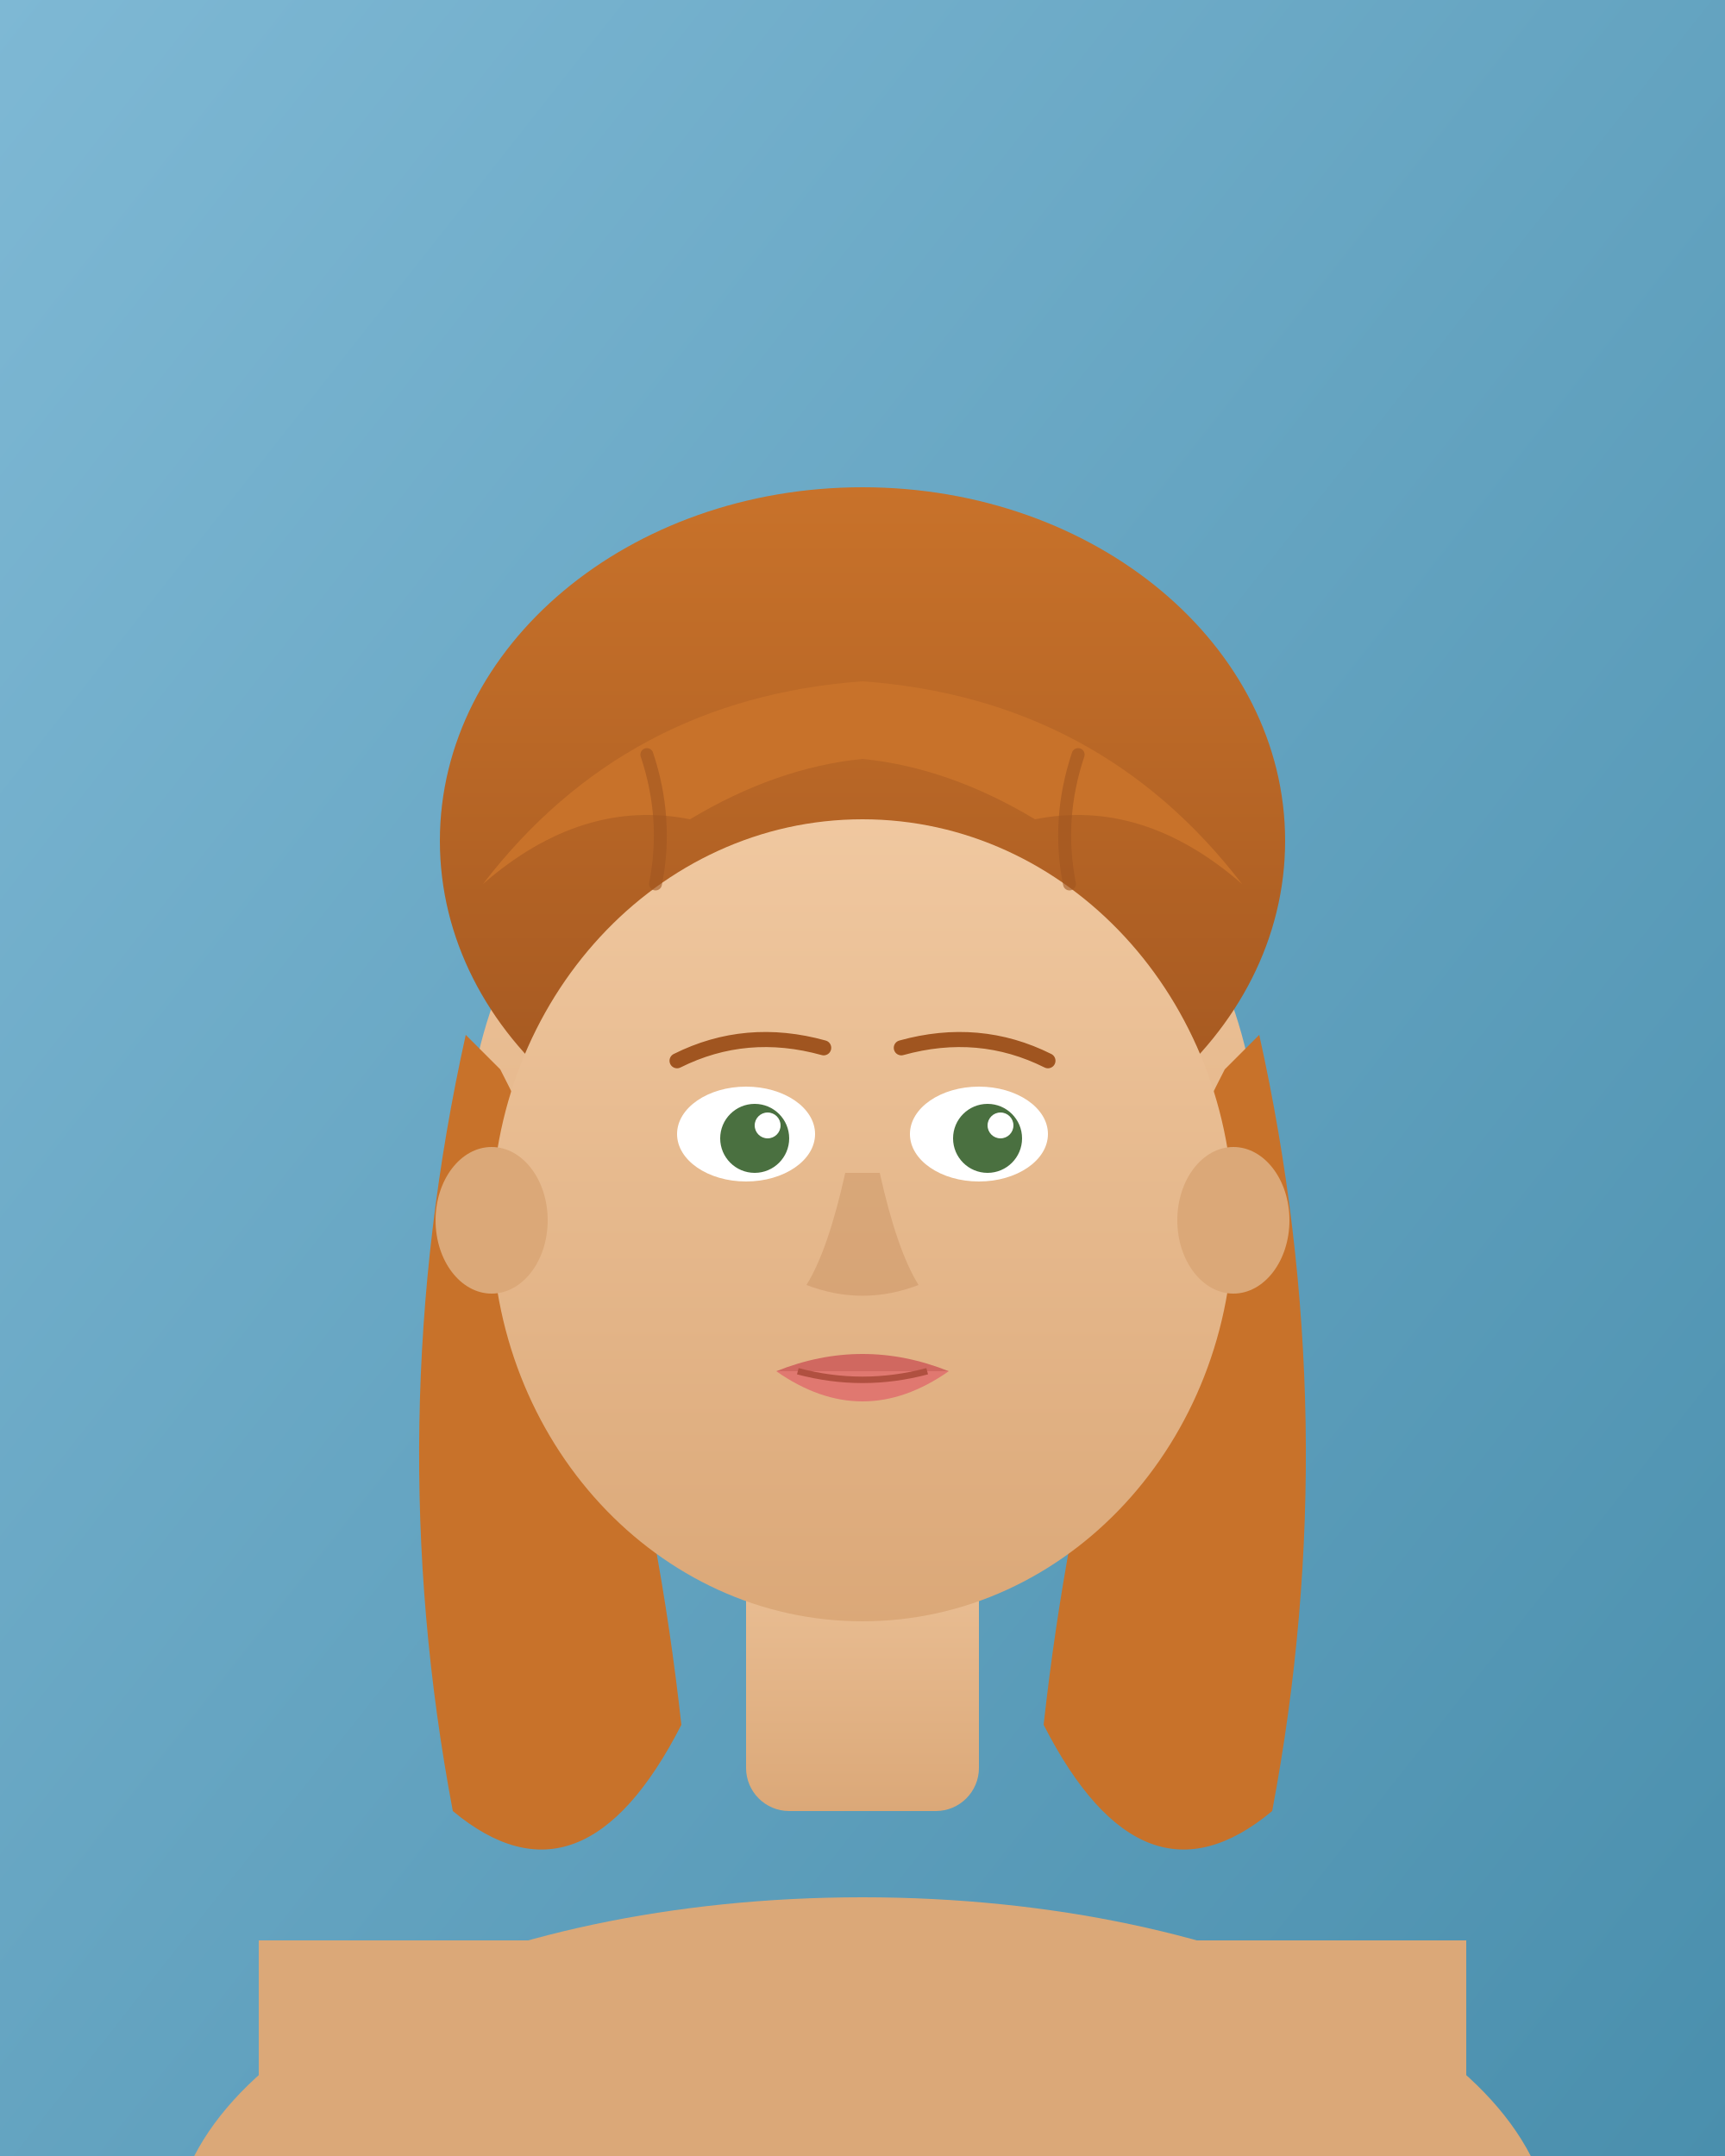
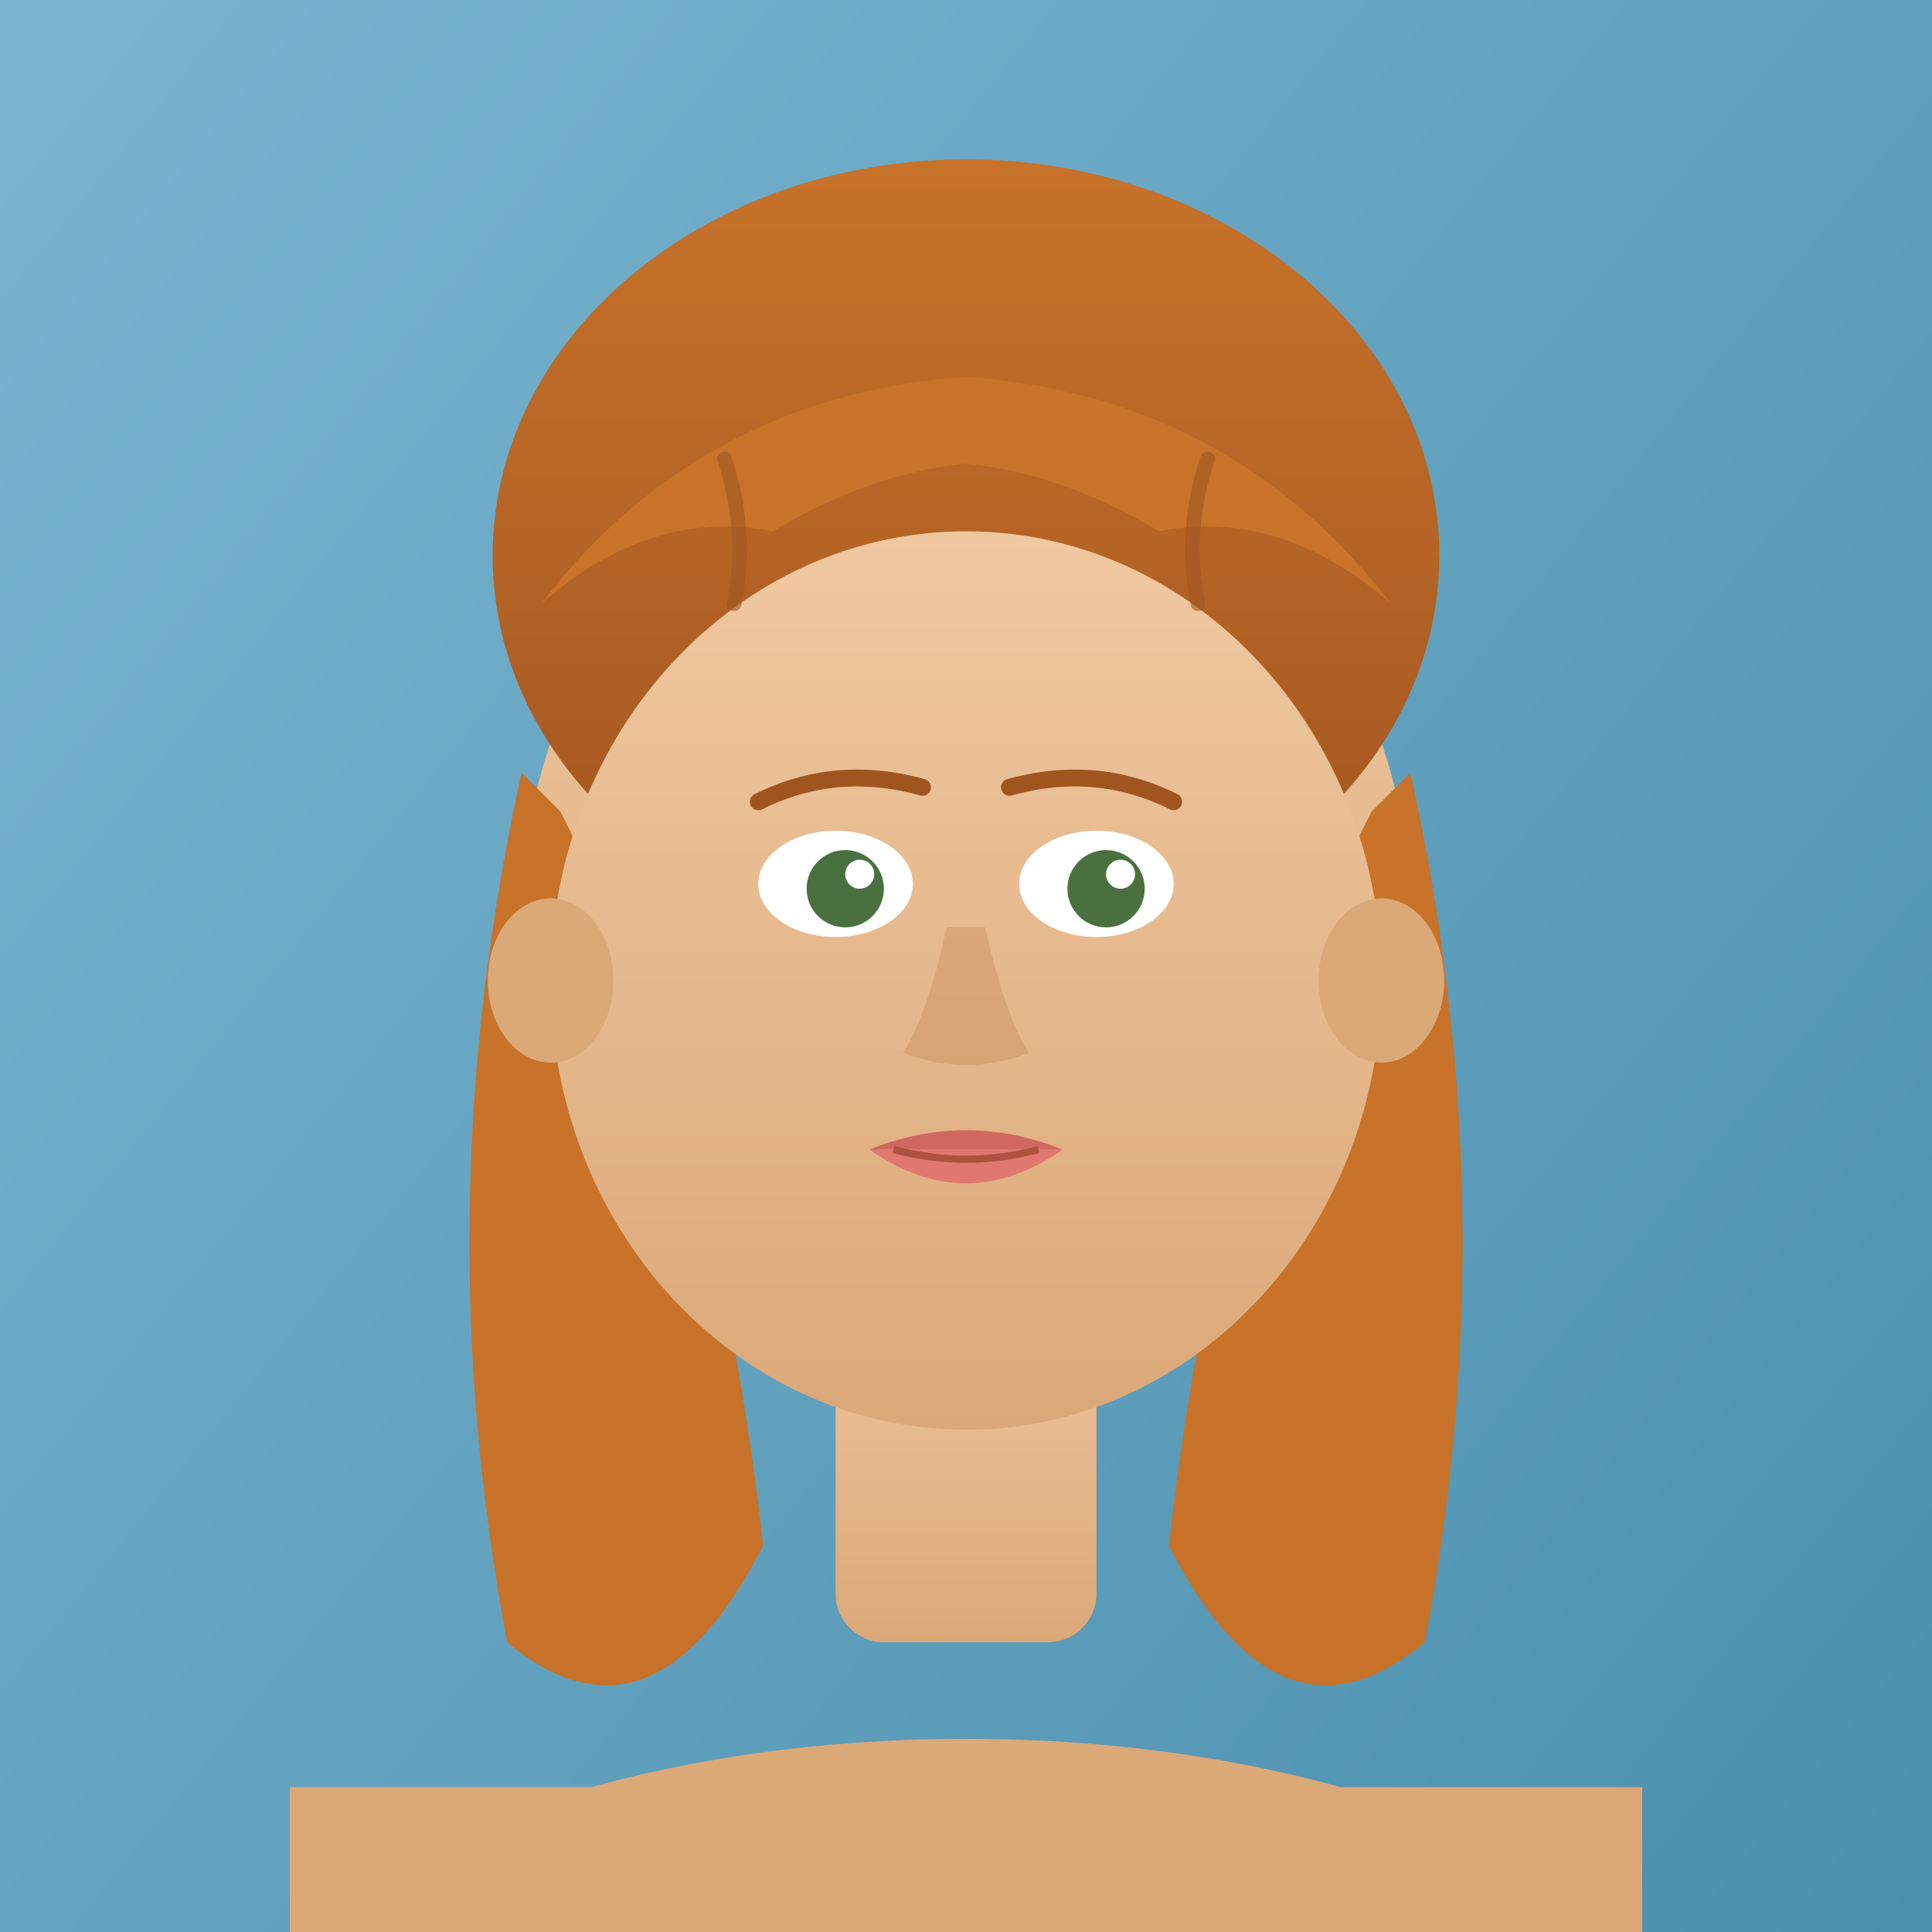
- <svg xmlns="http://www.w3.org/2000/svg" viewBox="0 0 400 500" width="400" height="500">
+ <svg xmlns="http://www.w3.org/2000/svg" viewBox="0 80 400 400" width="400" height="400">
  <defs>
    <linearGradient id="bg" x1="0%" y1="0%" x2="100%" y2="100%">
      <stop offset="0%" style="stop-color:#7eb8d4" />
      <stop offset="100%" style="stop-color:#4a8fad" />
    </linearGradient>
    <linearGradient id="skin" x1="0%" y1="0%" x2="0%" y2="100%">
      <stop offset="0%" style="stop-color:#f0c8a0" />
      <stop offset="100%" style="stop-color:#dba878" />
    </linearGradient>
    <linearGradient id="hair" x1="0%" y1="0%" x2="0%" y2="100%">
      <stop offset="0%" style="stop-color:#c8722a" />
      <stop offset="100%" style="stop-color:#a05520" />
    </linearGradient>
  </defs>
  <rect width="400" height="500" fill="url(#bg)" />
  <ellipse cx="200" cy="520" rx="160" ry="80" fill="#dba878" />
  <rect x="60" y="450" width="280" height="80" fill="#dba878" />
  <rect x="173" y="342" width="54" height="78" rx="10" fill="url(#skin)" />
  <ellipse cx="200" cy="270" rx="92" ry="102" fill="url(#skin)" />
  <ellipse cx="200" cy="195" rx="98" ry="82" fill="url(#hair)" />
  <path d="M108 240 Q88 330 105 420 Q135 445 158 400 Q148 310 116 248 Z" fill="#c8722a" />
  <path d="M292 240 Q312 330 295 420 Q265 445 242 400 Q252 310 284 248 Z" fill="#c8722a" />
  <ellipse cx="200" cy="283" rx="86" ry="93" fill="url(#skin)" />
  <ellipse cx="114" cy="283" rx="13" ry="17" fill="#dba878" />
  <ellipse cx="286" cy="283" rx="13" ry="17" fill="#dba878" />
  <path d="M157 246 Q173 238 191 243" stroke="#a05520" stroke-width="3.5" fill="none" stroke-linecap="round" />
  <path d="M209 243 Q227 238 243 246" stroke="#a05520" stroke-width="3.5" fill="none" stroke-linecap="round" />
  <ellipse cx="173" cy="263" rx="16" ry="11" fill="white" />
  <ellipse cx="227" cy="263" rx="16" ry="11" fill="white" />
  <circle cx="175" cy="264" r="8" fill="#4a7040" />
  <circle cx="229" cy="264" r="8" fill="#4a7040" />
  <circle cx="178" cy="261" r="3" fill="white" />
  <circle cx="232" cy="261" r="3" fill="white" />
  <path d="M196 272 Q192 290 187 298 Q200 303 213 298 Q208 290 204 272" fill="#c89060" opacity="0.45" />
  <path d="M180 318 Q200 332 220 318" fill="#e07870" />
  <path d="M180 318 Q200 310 220 318" fill="#d06860" />
  <path d="M185 318 Q200 322 215 318" stroke="#b05040" stroke-width="1.5" fill="none" />
  <path d="M112 205 Q145 162 200 158 Q255 162 288 205 Q265 185 240 190 Q220 178 200 176 Q180 178 160 190 Q135 185 112 205 Z" fill="#c8722a" />
  <path d="M150 175 Q155 190 152 205" stroke="#a05520" stroke-width="3" fill="none" stroke-linecap="round" opacity="0.6" />
  <path d="M250 175 Q245 190 248 205" stroke="#a05520" stroke-width="3" fill="none" stroke-linecap="round" opacity="0.6" />
</svg>
